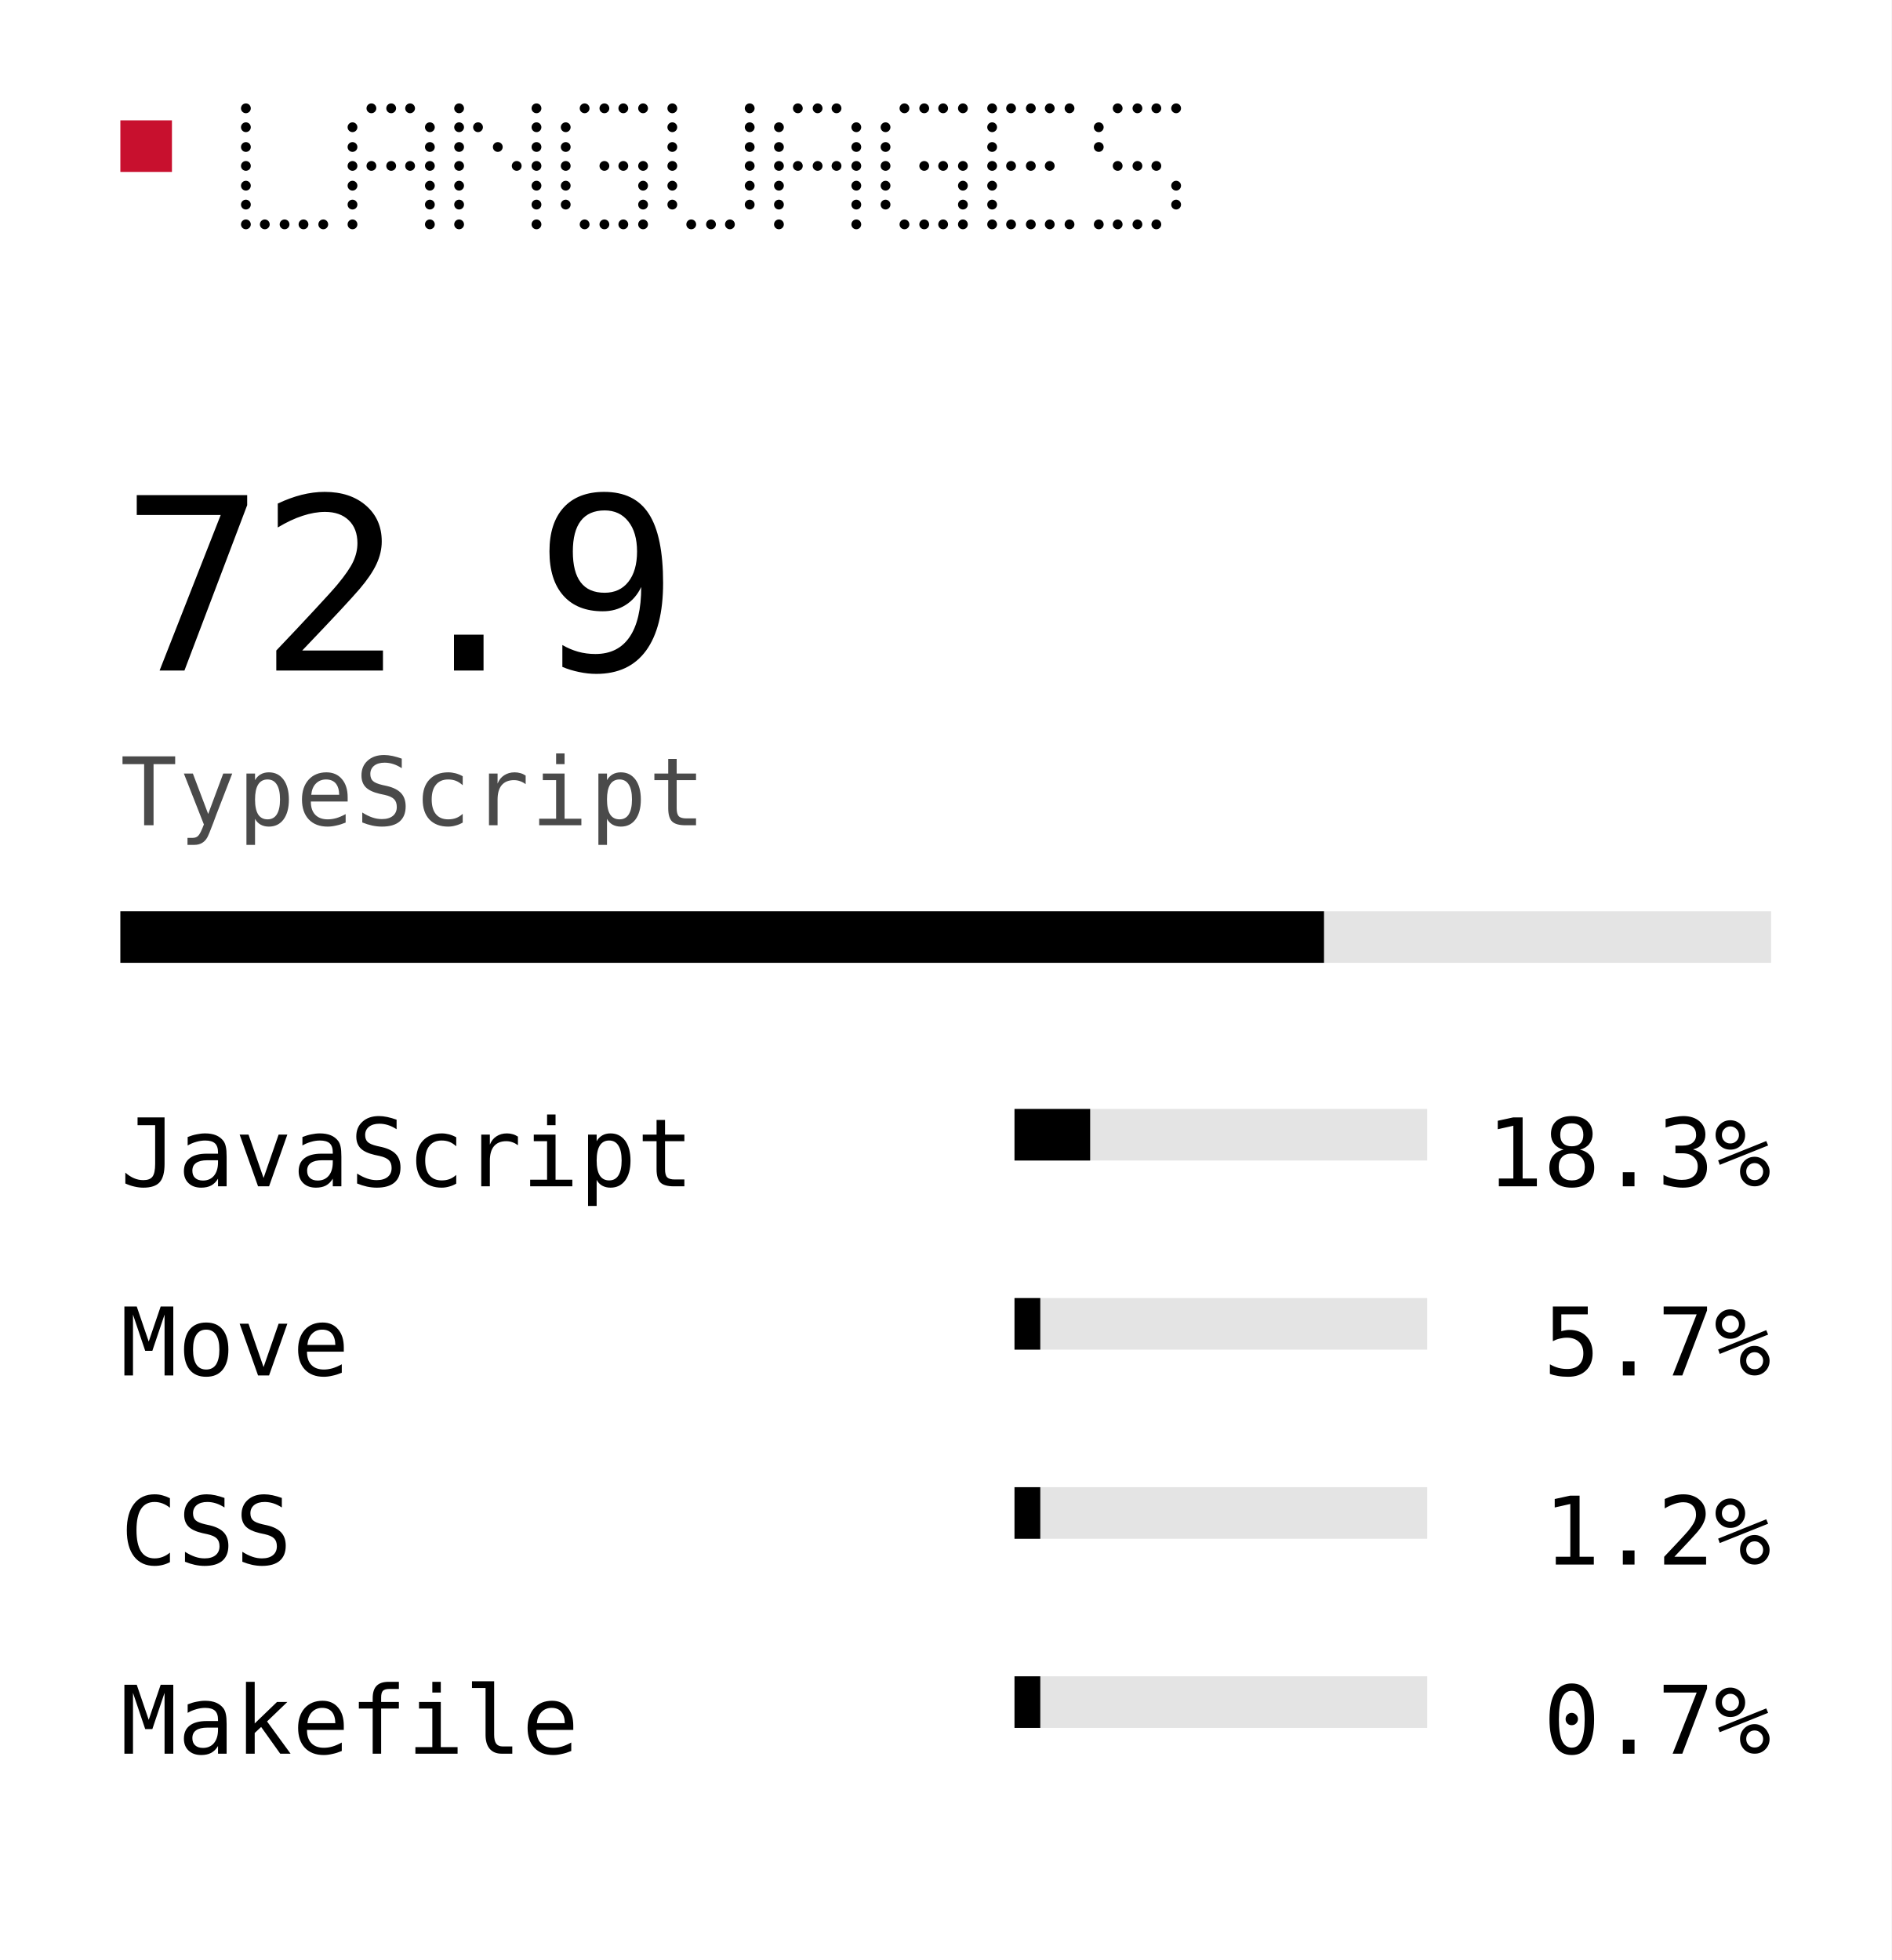
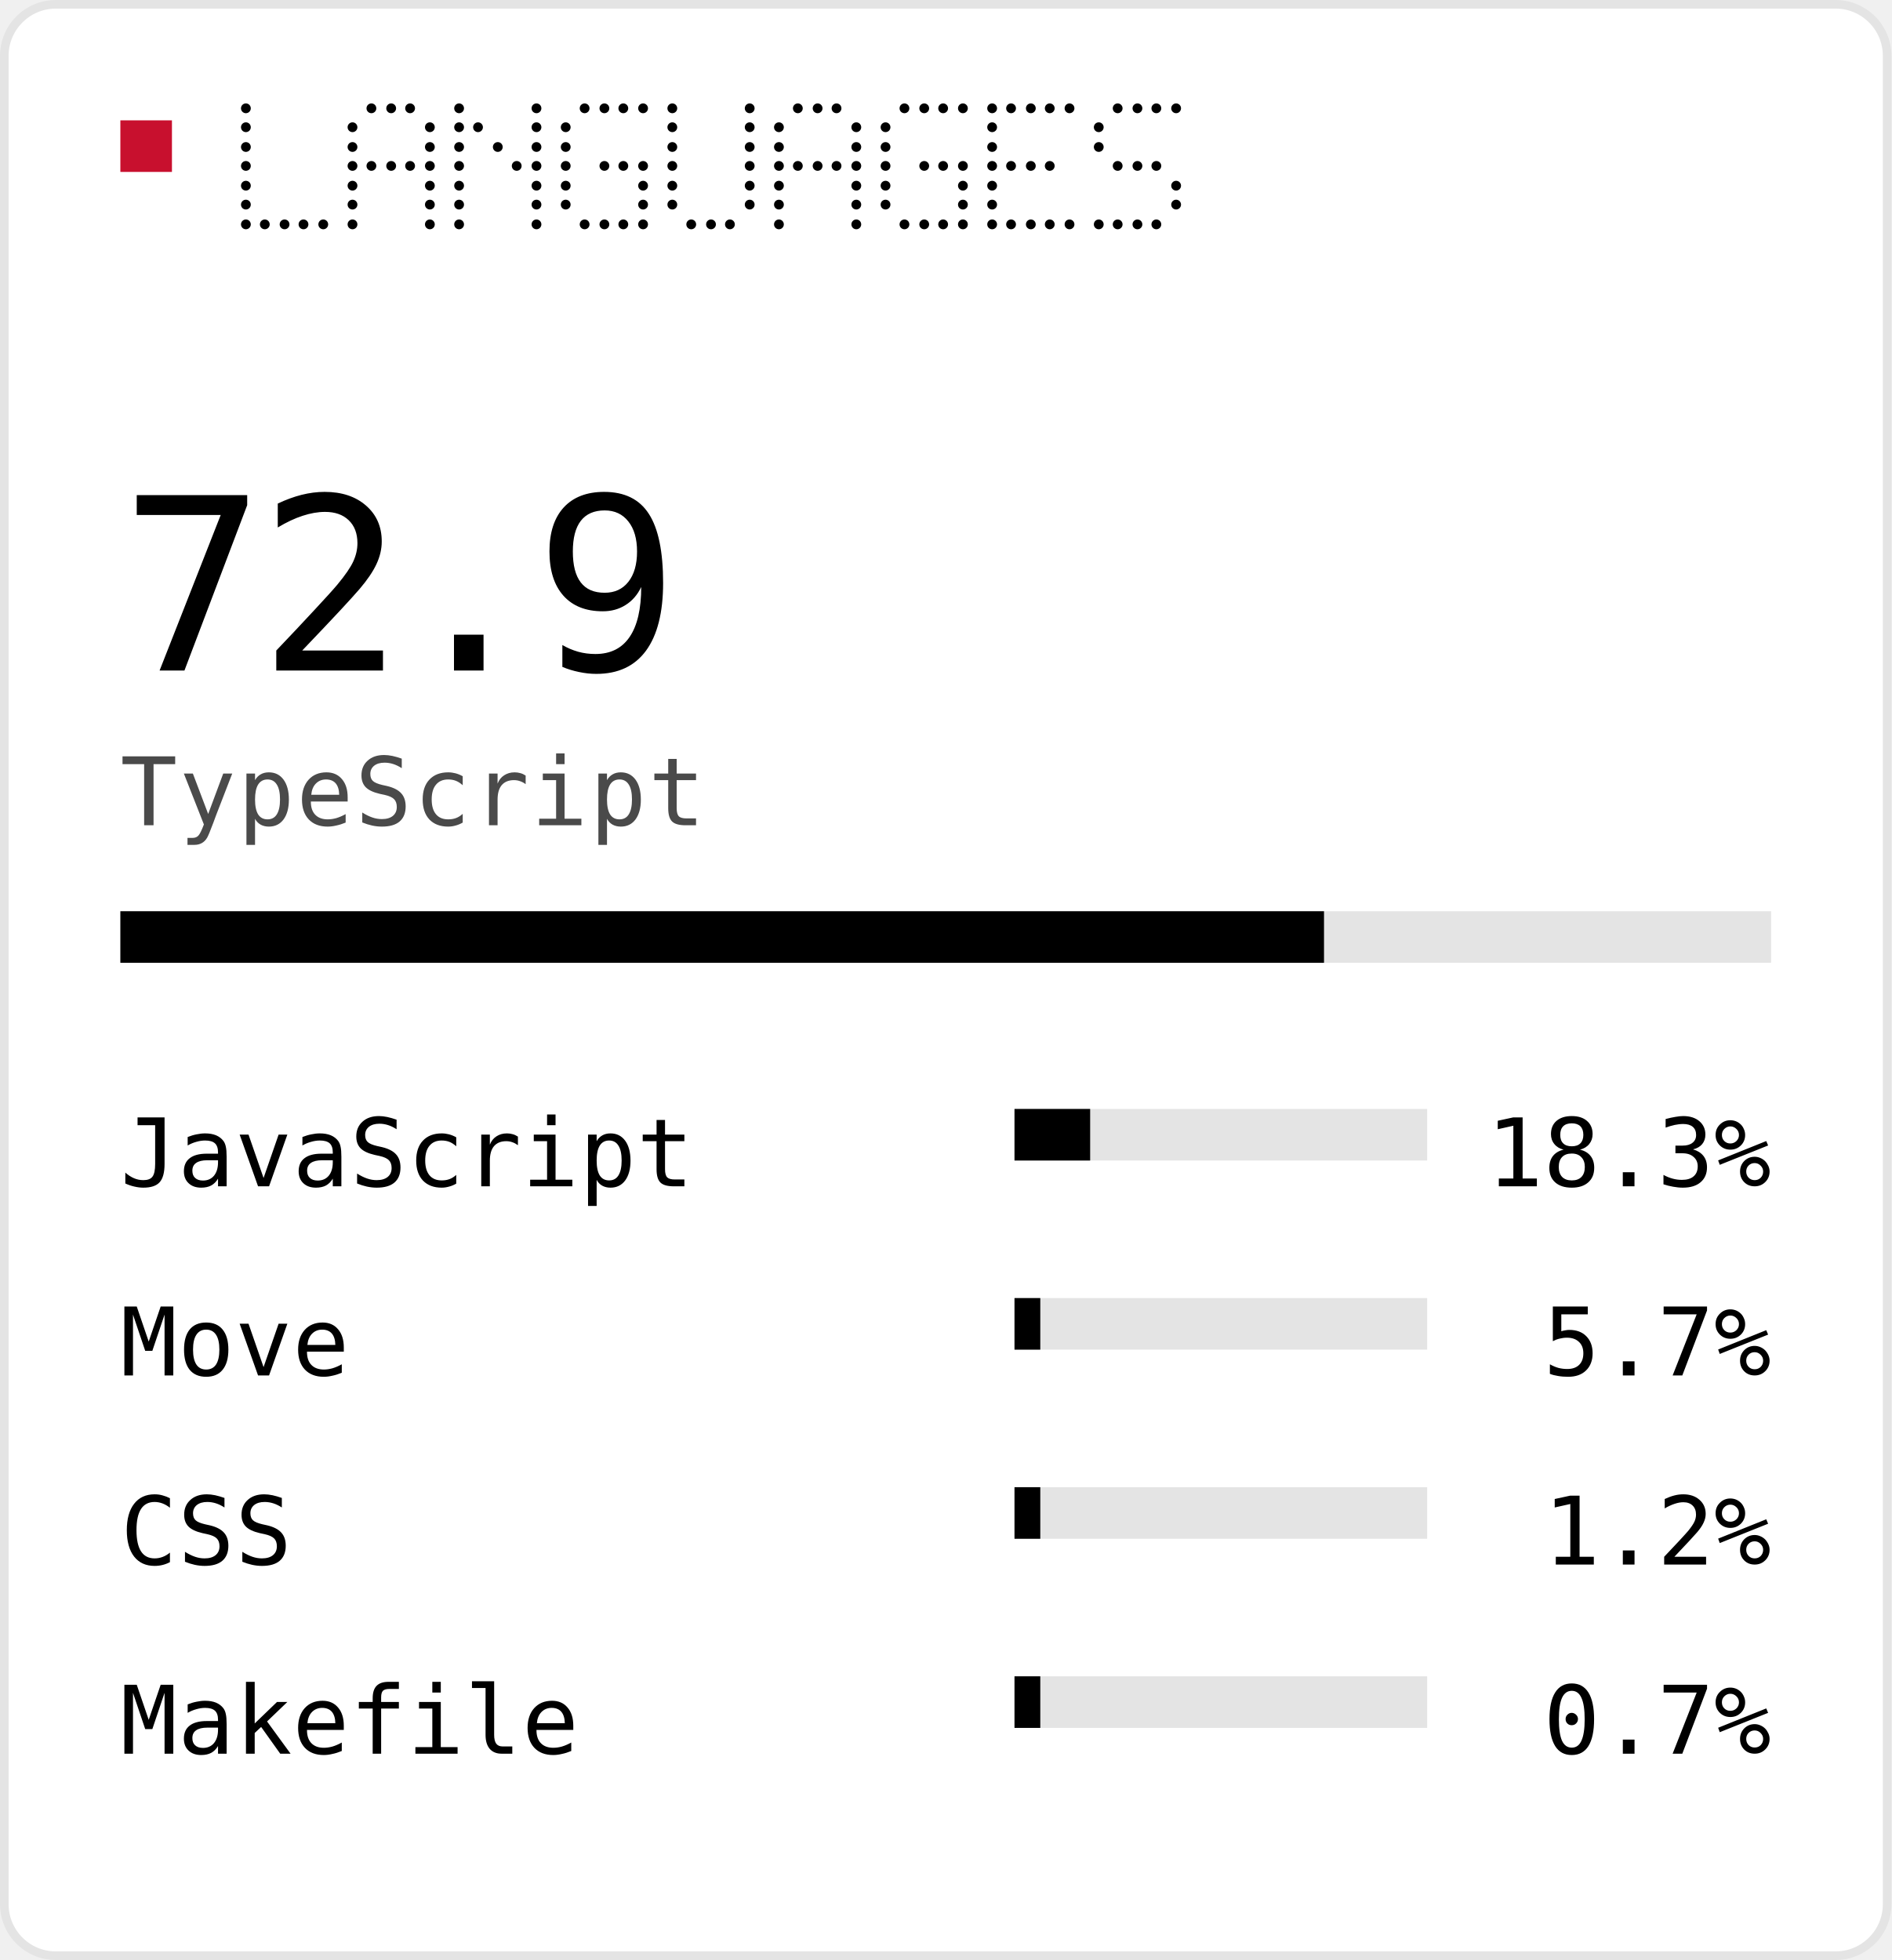
<svg xmlns="http://www.w3.org/2000/svg" width="220" height="228" viewBox="0 0 220 228" role="img">
-   <rect width="220" height="228" fill="#FFFFFF" />
+   <rect x="0.5" y="0.5" width="219" height="227" rx="6" fill="#FFFFFF" stroke="#E4E4E4" stroke-width="1" />
  <rect x="14" y="14" width="6" height="6" fill="#C8102E" />
  <circle cx="28.6" cy="12.6" r="0.57" fill="#000000" />
  <circle cx="28.6" cy="14.8" r="0.57" fill="#000000" />
  <circle cx="28.6" cy="17.1" r="0.57" fill="#000000" />
  <circle cx="28.6" cy="19.3" r="0.57" fill="#000000" />
  <circle cx="28.6" cy="21.6" r="0.57" fill="#000000" />
  <circle cx="28.6" cy="23.8" r="0.57" fill="#000000" />
  <circle cx="28.6" cy="26.1" r="0.57" fill="#000000" />
  <circle cx="30.8" cy="26.1" r="0.57" fill="#000000" />
  <circle cx="33.1" cy="26.1" r="0.57" fill="#000000" />
  <circle cx="35.3" cy="26.1" r="0.57" fill="#000000" />
  <circle cx="37.6" cy="26.1" r="0.57" fill="#000000" />
  <circle cx="43.2" cy="12.6" r="0.57" fill="#000000" />
  <circle cx="45.5" cy="12.6" r="0.57" fill="#000000" />
  <circle cx="47.7" cy="12.6" r="0.57" fill="#000000" />
  <circle cx="41.0" cy="14.8" r="0.57" fill="#000000" />
  <circle cx="50.0" cy="14.8" r="0.57" fill="#000000" />
  <circle cx="41.0" cy="17.1" r="0.57" fill="#000000" />
  <circle cx="50.0" cy="17.1" r="0.57" fill="#000000" />
  <circle cx="41.0" cy="19.3" r="0.57" fill="#000000" />
  <circle cx="43.2" cy="19.3" r="0.57" fill="#000000" />
  <circle cx="45.5" cy="19.3" r="0.57" fill="#000000" />
  <circle cx="47.7" cy="19.3" r="0.57" fill="#000000" />
  <circle cx="50.0" cy="19.3" r="0.57" fill="#000000" />
  <circle cx="41.0" cy="21.6" r="0.57" fill="#000000" />
  <circle cx="50.0" cy="21.6" r="0.57" fill="#000000" />
  <circle cx="41.0" cy="23.8" r="0.57" fill="#000000" />
  <circle cx="50.0" cy="23.8" r="0.57" fill="#000000" />
  <circle cx="41.0" cy="26.1" r="0.57" fill="#000000" />
  <circle cx="50.0" cy="26.1" r="0.57" fill="#000000" />
  <circle cx="53.4" cy="12.6" r="0.57" fill="#000000" />
  <circle cx="62.4" cy="12.6" r="0.57" fill="#000000" />
  <circle cx="53.4" cy="14.8" r="0.57" fill="#000000" />
  <circle cx="55.6" cy="14.8" r="0.57" fill="#000000" />
  <circle cx="62.4" cy="14.8" r="0.57" fill="#000000" />
  <circle cx="53.4" cy="17.1" r="0.57" fill="#000000" />
  <circle cx="57.9" cy="17.1" r="0.57" fill="#000000" />
  <circle cx="62.4" cy="17.1" r="0.57" fill="#000000" />
  <circle cx="53.4" cy="19.3" r="0.57" fill="#000000" />
  <circle cx="60.1" cy="19.3" r="0.57" fill="#000000" />
  <circle cx="62.4" cy="19.3" r="0.57" fill="#000000" />
  <circle cx="53.4" cy="21.6" r="0.57" fill="#000000" />
  <circle cx="62.4" cy="21.6" r="0.57" fill="#000000" />
  <circle cx="53.4" cy="23.8" r="0.57" fill="#000000" />
  <circle cx="62.4" cy="23.8" r="0.57" fill="#000000" />
  <circle cx="53.4" cy="26.1" r="0.57" fill="#000000" />
  <circle cx="62.4" cy="26.1" r="0.57" fill="#000000" />
  <circle cx="68.0" cy="12.6" r="0.57" fill="#000000" />
  <circle cx="70.3" cy="12.6" r="0.57" fill="#000000" />
  <circle cx="72.5" cy="12.6" r="0.57" fill="#000000" />
  <circle cx="74.8" cy="12.6" r="0.57" fill="#000000" />
  <circle cx="65.8" cy="14.8" r="0.57" fill="#000000" />
  <circle cx="65.8" cy="17.1" r="0.57" fill="#000000" />
  <circle cx="65.8" cy="19.3" r="0.57" fill="#000000" />
  <circle cx="70.3" cy="19.3" r="0.57" fill="#000000" />
  <circle cx="72.5" cy="19.3" r="0.57" fill="#000000" />
  <circle cx="74.8" cy="19.3" r="0.57" fill="#000000" />
  <circle cx="65.8" cy="21.6" r="0.57" fill="#000000" />
  <circle cx="74.8" cy="21.6" r="0.57" fill="#000000" />
  <circle cx="65.8" cy="23.8" r="0.57" fill="#000000" />
  <circle cx="74.8" cy="23.8" r="0.57" fill="#000000" />
  <circle cx="68.0" cy="26.1" r="0.57" fill="#000000" />
  <circle cx="70.3" cy="26.1" r="0.57" fill="#000000" />
  <circle cx="72.5" cy="26.1" r="0.57" fill="#000000" />
  <circle cx="74.8" cy="26.1" r="0.57" fill="#000000" />
  <circle cx="78.2" cy="12.6" r="0.57" fill="#000000" />
  <circle cx="87.2" cy="12.6" r="0.57" fill="#000000" />
  <circle cx="78.2" cy="14.8" r="0.57" fill="#000000" />
  <circle cx="87.2" cy="14.8" r="0.57" fill="#000000" />
  <circle cx="78.2" cy="17.1" r="0.57" fill="#000000" />
  <circle cx="87.2" cy="17.1" r="0.57" fill="#000000" />
  <circle cx="78.2" cy="19.3" r="0.57" fill="#000000" />
  <circle cx="87.2" cy="19.3" r="0.57" fill="#000000" />
  <circle cx="78.2" cy="21.6" r="0.57" fill="#000000" />
  <circle cx="87.2" cy="21.6" r="0.57" fill="#000000" />
  <circle cx="78.2" cy="23.8" r="0.57" fill="#000000" />
  <circle cx="87.2" cy="23.8" r="0.57" fill="#000000" />
  <circle cx="80.4" cy="26.1" r="0.57" fill="#000000" />
  <circle cx="82.7" cy="26.1" r="0.57" fill="#000000" />
  <circle cx="84.9" cy="26.1" r="0.57" fill="#000000" />
  <circle cx="92.8" cy="12.6" r="0.57" fill="#000000" />
  <circle cx="95.1" cy="12.6" r="0.57" fill="#000000" />
  <circle cx="97.3" cy="12.6" r="0.57" fill="#000000" />
  <circle cx="90.6" cy="14.8" r="0.57" fill="#000000" />
  <circle cx="99.6" cy="14.8" r="0.57" fill="#000000" />
  <circle cx="90.6" cy="17.1" r="0.57" fill="#000000" />
  <circle cx="99.6" cy="17.1" r="0.57" fill="#000000" />
  <circle cx="90.6" cy="19.3" r="0.57" fill="#000000" />
  <circle cx="92.8" cy="19.3" r="0.57" fill="#000000" />
  <circle cx="95.1" cy="19.3" r="0.57" fill="#000000" />
  <circle cx="97.3" cy="19.3" r="0.57" fill="#000000" />
  <circle cx="99.6" cy="19.3" r="0.57" fill="#000000" />
  <circle cx="90.6" cy="21.6" r="0.57" fill="#000000" />
  <circle cx="99.6" cy="21.6" r="0.57" fill="#000000" />
  <circle cx="90.6" cy="23.8" r="0.57" fill="#000000" />
  <circle cx="99.6" cy="23.8" r="0.57" fill="#000000" />
  <circle cx="90.6" cy="26.1" r="0.57" fill="#000000" />
  <circle cx="99.6" cy="26.1" r="0.57" fill="#000000" />
  <circle cx="105.2" cy="12.6" r="0.57" fill="#000000" />
  <circle cx="107.5" cy="12.6" r="0.57" fill="#000000" />
  <circle cx="109.7" cy="12.6" r="0.57" fill="#000000" />
  <circle cx="112.0" cy="12.6" r="0.57" fill="#000000" />
  <circle cx="103.0" cy="14.8" r="0.57" fill="#000000" />
  <circle cx="103.0" cy="17.1" r="0.57" fill="#000000" />
  <circle cx="103.0" cy="19.3" r="0.57" fill="#000000" />
  <circle cx="107.5" cy="19.3" r="0.57" fill="#000000" />
  <circle cx="109.7" cy="19.3" r="0.57" fill="#000000" />
  <circle cx="112.0" cy="19.3" r="0.57" fill="#000000" />
  <circle cx="103.0" cy="21.6" r="0.57" fill="#000000" />
  <circle cx="112.0" cy="21.6" r="0.57" fill="#000000" />
  <circle cx="103.0" cy="23.8" r="0.57" fill="#000000" />
  <circle cx="112.0" cy="23.8" r="0.57" fill="#000000" />
  <circle cx="105.2" cy="26.1" r="0.57" fill="#000000" />
  <circle cx="107.5" cy="26.1" r="0.57" fill="#000000" />
  <circle cx="109.7" cy="26.1" r="0.57" fill="#000000" />
  <circle cx="112.0" cy="26.1" r="0.57" fill="#000000" />
  <circle cx="115.4" cy="12.6" r="0.57" fill="#000000" />
  <circle cx="117.6" cy="12.6" r="0.57" fill="#000000" />
  <circle cx="119.9" cy="12.6" r="0.57" fill="#000000" />
  <circle cx="122.1" cy="12.6" r="0.57" fill="#000000" />
  <circle cx="124.4" cy="12.6" r="0.57" fill="#000000" />
  <circle cx="115.4" cy="14.8" r="0.57" fill="#000000" />
  <circle cx="115.4" cy="17.1" r="0.57" fill="#000000" />
  <circle cx="115.4" cy="19.3" r="0.57" fill="#000000" />
  <circle cx="117.6" cy="19.3" r="0.57" fill="#000000" />
  <circle cx="119.9" cy="19.3" r="0.57" fill="#000000" />
  <circle cx="122.1" cy="19.3" r="0.57" fill="#000000" />
  <circle cx="115.4" cy="21.6" r="0.57" fill="#000000" />
  <circle cx="115.4" cy="23.8" r="0.57" fill="#000000" />
  <circle cx="115.4" cy="26.1" r="0.57" fill="#000000" />
  <circle cx="117.6" cy="26.1" r="0.57" fill="#000000" />
  <circle cx="119.9" cy="26.1" r="0.57" fill="#000000" />
  <circle cx="122.1" cy="26.1" r="0.57" fill="#000000" />
  <circle cx="124.4" cy="26.1" r="0.57" fill="#000000" />
  <circle cx="130.0" cy="12.6" r="0.57" fill="#000000" />
  <circle cx="132.3" cy="12.6" r="0.57" fill="#000000" />
  <circle cx="134.5" cy="12.6" r="0.57" fill="#000000" />
  <circle cx="136.8" cy="12.6" r="0.57" fill="#000000" />
  <circle cx="127.8" cy="14.8" r="0.57" fill="#000000" />
  <circle cx="127.8" cy="17.1" r="0.57" fill="#000000" />
  <circle cx="130.0" cy="19.3" r="0.57" fill="#000000" />
  <circle cx="132.3" cy="19.3" r="0.57" fill="#000000" />
  <circle cx="134.5" cy="19.3" r="0.57" fill="#000000" />
  <circle cx="136.8" cy="21.6" r="0.57" fill="#000000" />
  <circle cx="136.8" cy="23.8" r="0.57" fill="#000000" />
  <circle cx="127.8" cy="26.1" r="0.57" fill="#000000" />
  <circle cx="130.0" cy="26.1" r="0.57" fill="#000000" />
  <circle cx="132.3" cy="26.1" r="0.57" fill="#000000" />
  <circle cx="134.5" cy="26.1" r="0.57" fill="#000000" />
  <text x="14" y="78" fill="#000000" text-anchor="start" font-family="ui-monospace, Geist Mono, monospace" font-size="28" letter-spacing="-0.8" dominant-baseline="auto">72.9</text>
  <text x="14" y="96" fill="#4A4A4A" text-anchor="start" font-family="ui-monospace, Geist Mono, monospace" font-size="11" letter-spacing="0.2" dominant-baseline="auto">TypeScript</text>
  <rect x="14.0" y="106.0" width="192.0" height="6" fill="#E4E4E4" />
  <rect x="14.0" y="106.0" width="140.0" height="6" fill="#000000" />
  <text x="14" y="138" fill="#000000" text-anchor="start" font-family="ui-monospace, Geist Mono, monospace" font-size="11" letter-spacing="0.05" dominant-baseline="auto">JavaScript</text>
  <text x="206" y="138" fill="#000000" text-anchor="end" font-family="ui-monospace, Geist Mono, monospace" font-size="11" letter-spacing="0" dominant-baseline="auto">18.3%</text>
  <rect x="118.0" y="129.0" width="48.0" height="6" fill="#E4E4E4" />
  <rect x="118.0" y="129.0" width="8.8" height="6" fill="#000000" />
  <text x="14" y="160" fill="#000000" text-anchor="start" font-family="ui-monospace, Geist Mono, monospace" font-size="11" letter-spacing="0.05" dominant-baseline="auto">Move</text>
  <text x="206" y="160" fill="#000000" text-anchor="end" font-family="ui-monospace, Geist Mono, monospace" font-size="11" letter-spacing="0" dominant-baseline="auto">5.7%</text>
  <rect x="118.0" y="151.0" width="48.0" height="6" fill="#E4E4E4" />
  <rect x="118.0" y="151.0" width="3.0" height="6" fill="#000000" />
  <text x="14" y="182" fill="#000000" text-anchor="start" font-family="ui-monospace, Geist Mono, monospace" font-size="11" letter-spacing="0.05" dominant-baseline="auto">CSS</text>
  <text x="206" y="182" fill="#000000" text-anchor="end" font-family="ui-monospace, Geist Mono, monospace" font-size="11" letter-spacing="0" dominant-baseline="auto">1.2%</text>
  <rect x="118.0" y="173.0" width="48.0" height="6" fill="#E4E4E4" />
  <rect x="118.0" y="173.0" width="3.0" height="6" fill="#000000" />
  <text x="14" y="204" fill="#000000" text-anchor="start" font-family="ui-monospace, Geist Mono, monospace" font-size="11" letter-spacing="0.05" dominant-baseline="auto">Makefile</text>
  <text x="206" y="204" fill="#000000" text-anchor="end" font-family="ui-monospace, Geist Mono, monospace" font-size="11" letter-spacing="0" dominant-baseline="auto">0.7%</text>
  <rect x="118.0" y="195.0" width="48.0" height="6" fill="#E4E4E4" />
  <rect x="118.0" y="195.0" width="3.0" height="6" fill="#000000" />
</svg>
